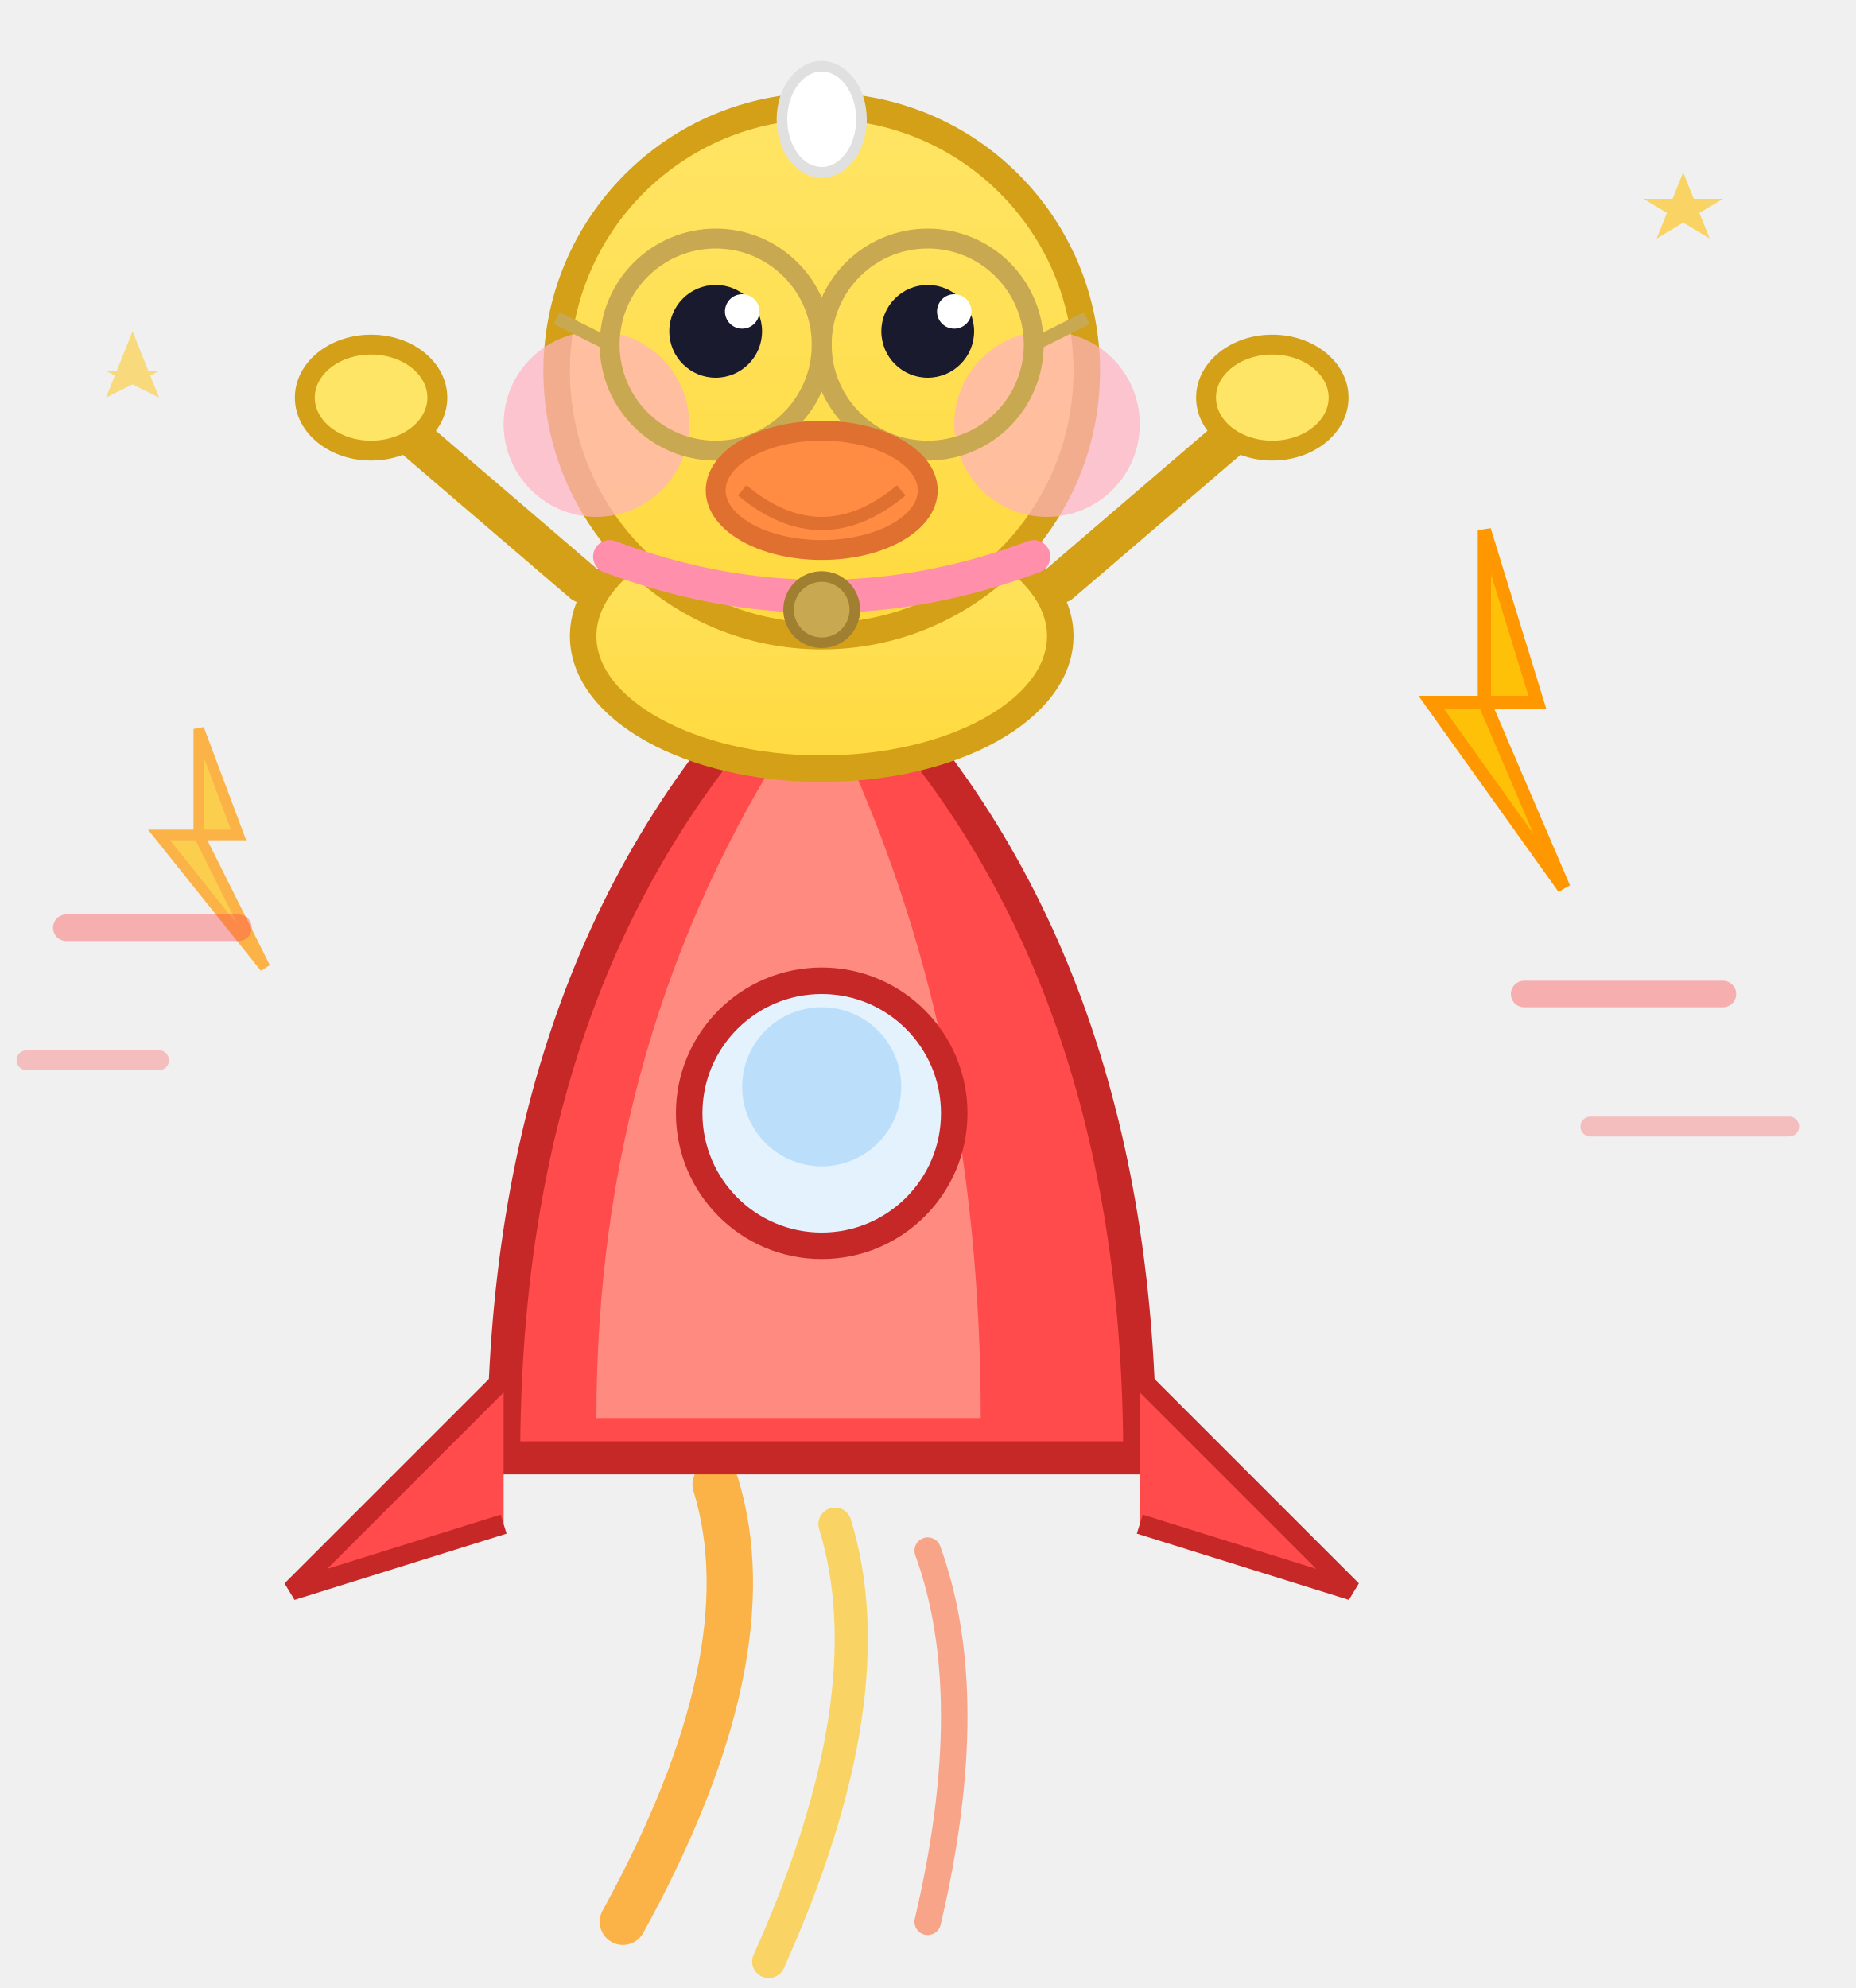
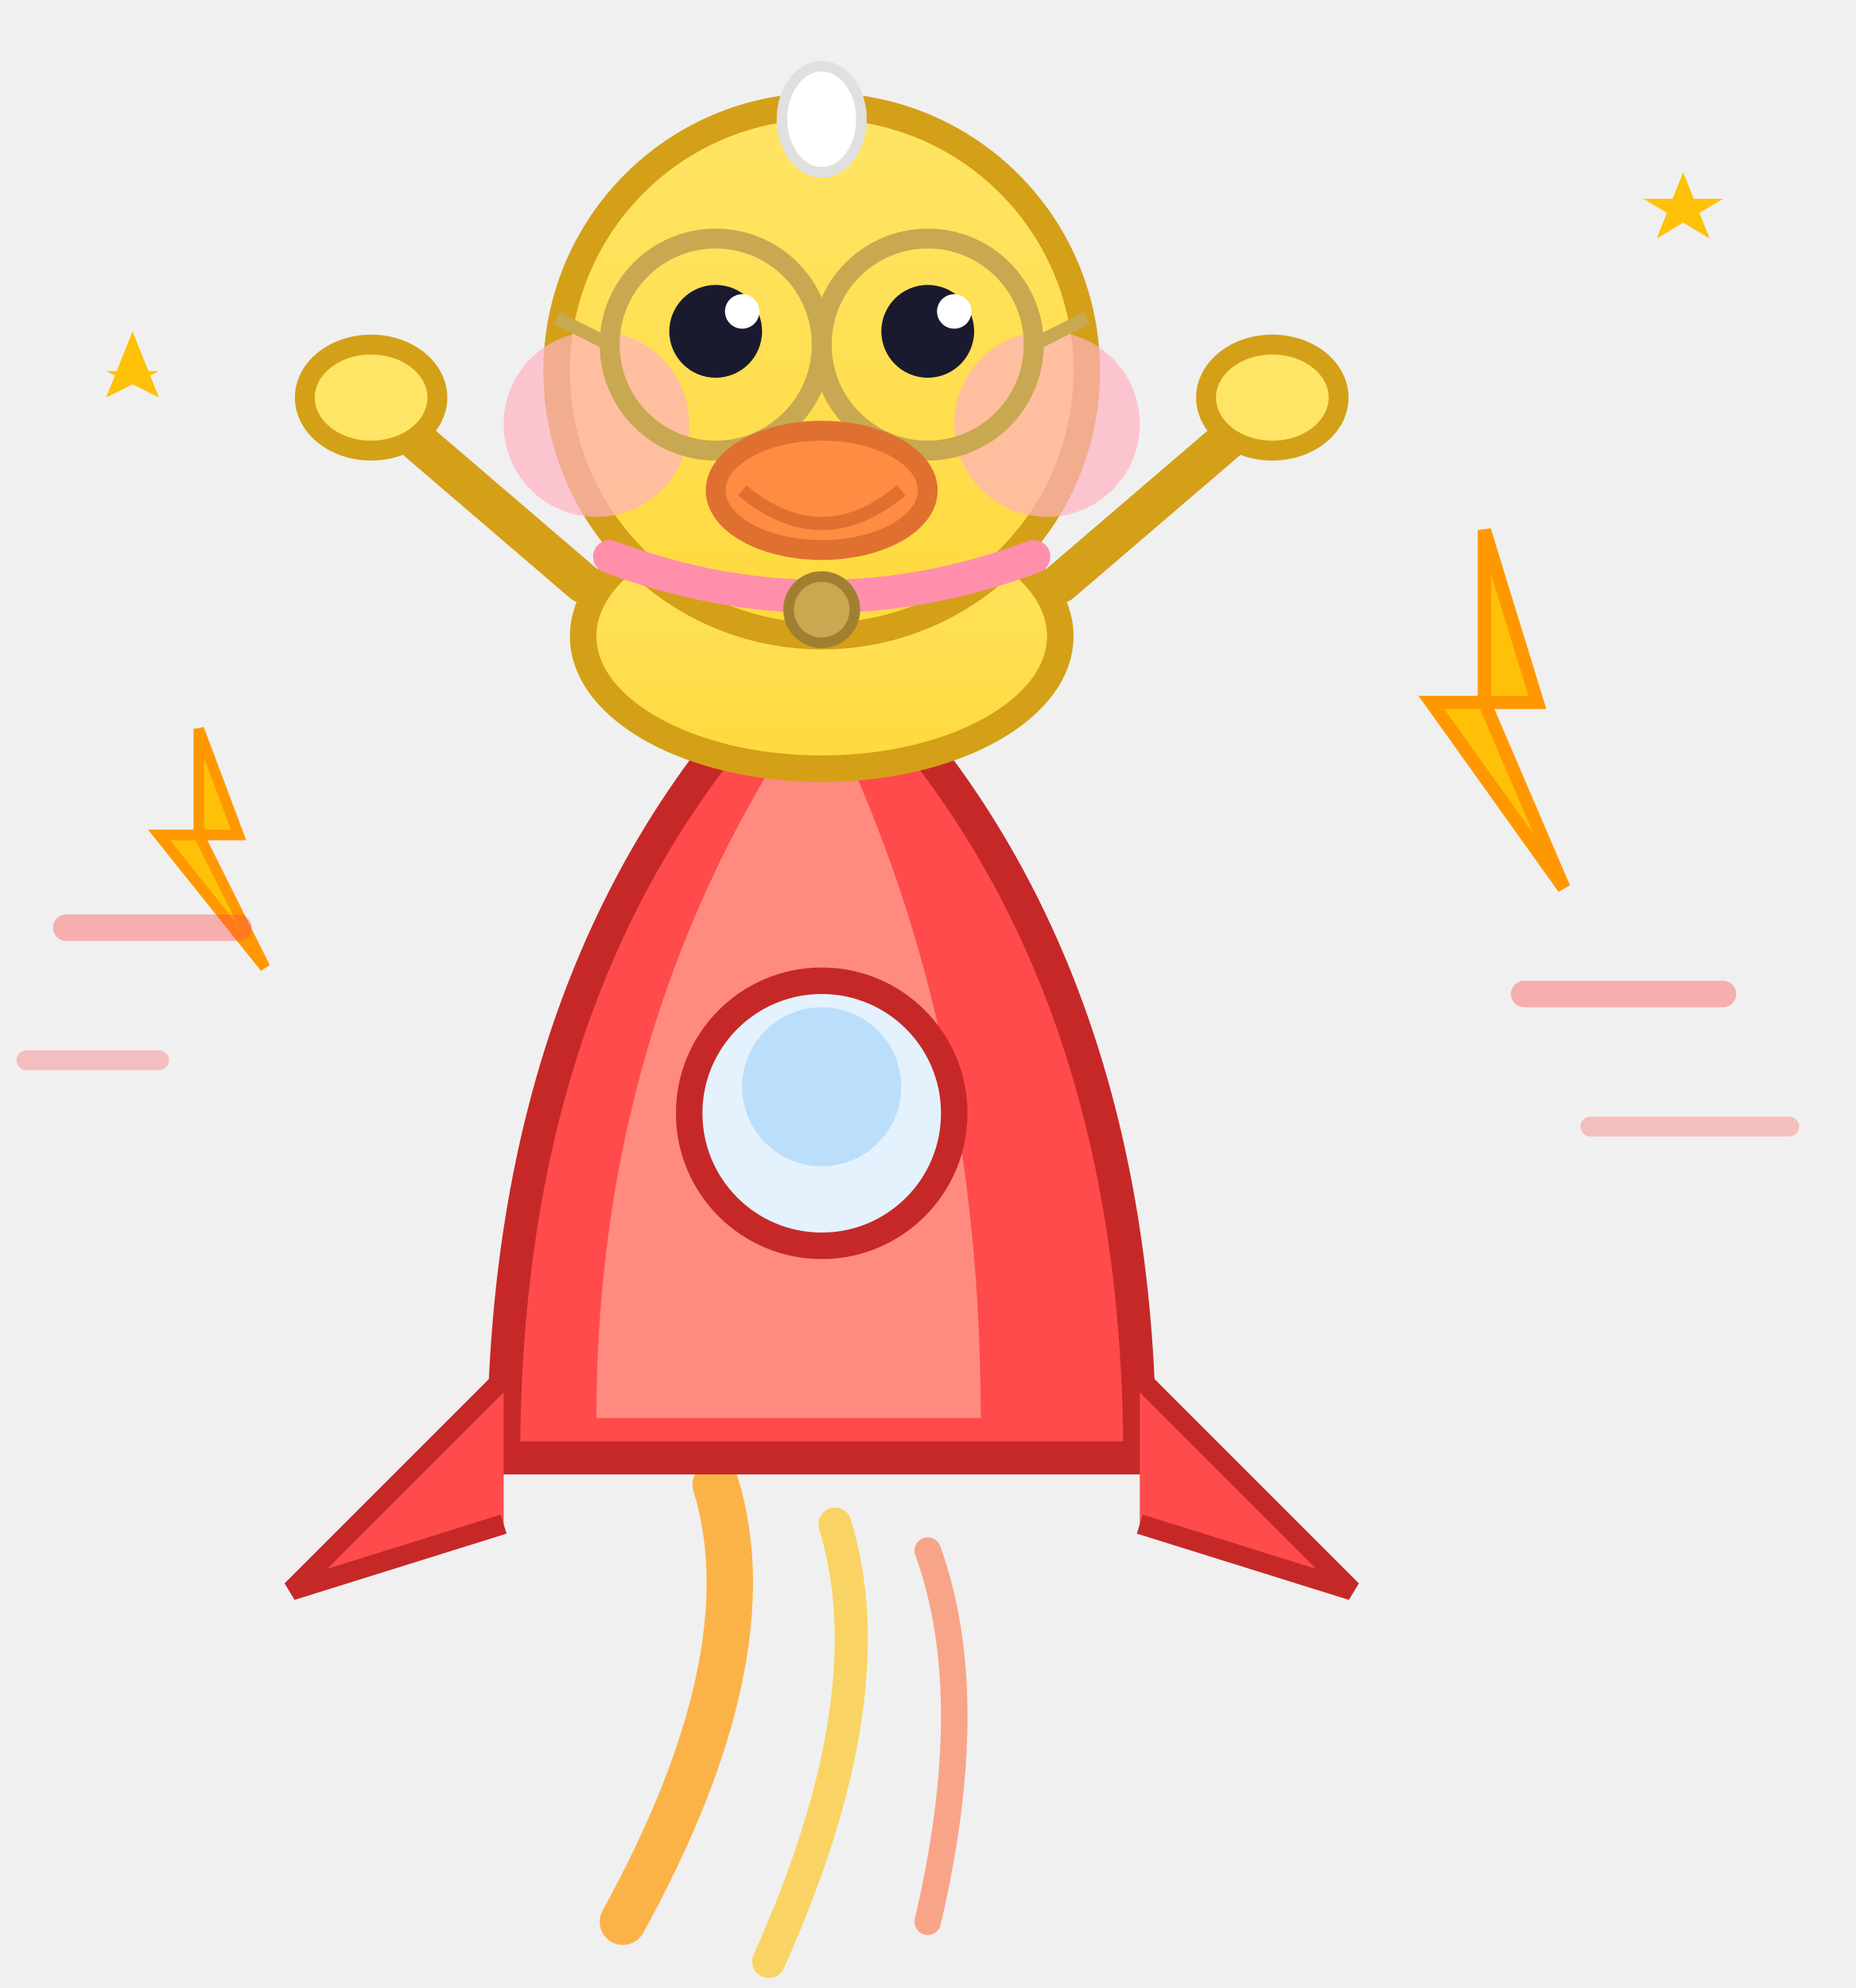
<svg xmlns="http://www.w3.org/2000/svg" viewBox="0 0 140 150" width="140" height="150">
  <defs>
    <linearGradient id="duckBody4" x1="0" y1="0" x2="0" y2="1">
      <stop offset="0%" stop-color="#FFE566" />
      <stop offset="100%" stop-color="#FFD93D" />
    </linearGradient>
  </defs>
-   <path d="M47 145 Q58 125 54 112" stroke="#FF9800" stroke-width="3.5" fill="none" stroke-linecap="round" opacity="0.7" />
-   <path d="M58 148 Q67 128 63 115" stroke="#FFC107" stroke-width="2.5" fill="none" stroke-linecap="round" opacity="0.6" />
-   <path d="M70 145 Q74 128 70 117" stroke="#FF5722" stroke-width="2" fill="none" stroke-linecap="round" opacity="0.5" />
+   <g>
+     <animate attributeName="opacity" values="0.8;0.3;0.8" dur="0.3s" repeatCount="indefinite" />
+     <path d="M47 145 Q58 125 54 112" stroke="#FF9800" stroke-width="3.5" fill="none" stroke-linecap="round" opacity="0.7" />
+     <path d="M58 148 Q67 128 63 115" stroke="#FFC107" stroke-width="2.5" fill="none" stroke-linecap="round" opacity="0.6" />
+     <path d="M70 145 Q74 128 70 117" stroke="#FF5722" stroke-width="2" fill="none" stroke-linecap="round" opacity="0.5" />
+   </g>
  <path d="M38 110 Q38 72 60 50 L64 50 Q86 72 86 110 Z" fill="#FF4B4B" stroke="#C62828" stroke-width="2.5" />
  <path d="M45 107 Q45 78 60 55 L63 55 Q74 78 74 107" fill="#FF8A80" stroke="none" />
  <circle cx="62" cy="84" r="10" fill="#E3F2FD" stroke="#C62828" stroke-width="2" />
  <circle cx="62" cy="82" r="6" fill="#BBDEFB" />
  <path d="M38 104 L22 120 L38 115" fill="#FF4B4B" stroke="#C62828" stroke-width="1.5" />
  <path d="M86 104 L102 120 L86 115" fill="#FF4B4B" stroke="#C62828" stroke-width="1.5" />
  <ellipse cx="62" cy="48" rx="18" ry="10" fill="url(#duckBody4)" stroke="#D4A017" stroke-width="2" />
  <circle cx="62" cy="28" r="20" fill="url(#duckBody4)" stroke="#D4A017" stroke-width="2" />
  <ellipse cx="62" cy="9" rx="3" ry="4" fill="white" stroke="#E0E0E0" stroke-width="0.8" />
  <circle cx="45" cy="32" r="7" fill="#FFB0C1" opacity="0.7" />
  <circle cx="79" cy="32" r="7" fill="#FFB0C1" opacity="0.7" />
  <circle cx="54" cy="26" r="8" fill="none" stroke="#C8A850" stroke-width="1.5" />
  <circle cx="70" cy="26" r="8" fill="none" stroke="#C8A850" stroke-width="1.5" />
  <line x1="62" y1="26" x2="62" y2="26" stroke="#C8A850" stroke-width="1.5" />
  <line x1="46" y1="26" x2="42" y2="24" stroke="#C8A850" stroke-width="1" />
  <line x1="78" y1="26" x2="82" y2="24" stroke="#C8A850" stroke-width="1" />
  <circle cx="54" cy="25" r="3.5" fill="#1a1a2e" />
  <circle cx="70" cy="25" r="3.5" fill="#1a1a2e" />
  <circle cx="56" cy="23.5" r="1.3" fill="white" />
  <circle cx="72" cy="23.5" r="1.3" fill="white" />
  <ellipse cx="62" cy="37" rx="8" ry="4.5" fill="#FF8C42" stroke="#E07030" stroke-width="1.5" />
  <path d="M56 37 Q62 42 68 37" stroke="#E07030" stroke-width="1" fill="none" />
  <path d="M46 42 Q62 48 78 42" stroke="#FF8FAB" stroke-width="2.5" fill="none" stroke-linecap="round" />
  <circle cx="62" cy="46" r="2.5" fill="#C8A850" stroke="#A08030" stroke-width="0.8" />
  <path d="M44 44 L30 32" stroke="#D4A017" stroke-width="3" stroke-linecap="round" />
  <ellipse cx="28" cy="30" rx="5" ry="4" fill="#FFE566" stroke="#D4A017" stroke-width="1.5" />
  <path d="M80 44 L94 32" stroke="#D4A017" stroke-width="3" stroke-linecap="round" />
  <ellipse cx="96" cy="30" rx="5" ry="4" fill="#FFE566" stroke="#D4A017" stroke-width="1.5" />
-   <polygon points="112,40 116,53 112,53 118,67 108,53 112,53" fill="#FFC107" stroke="#FF9800" stroke-width="1" />
-   <polygon points="15,55 18,63 15,63 20,73 12,63 15,63" fill="#FFC107" stroke="#FF9800" stroke-width="0.8" opacity="0.7" />
+   <polygon points="112,40 116,53 112,53 118,67 108,53 112,53" fill="#FFC107" stroke="#FF9800" stroke-width="1">
+     <animate attributeName="opacity" values="1;0.2;1" dur="0.6s" repeatCount="indefinite" />
+   </polygon>
+   <polygon points="15,55 18,63 15,63 20,73 12,63 15,63" fill="#FFC107" stroke="#FF9800" stroke-width="0.8">
+     <animate attributeName="opacity" values="0.7;0;0.7" dur="0.8s" repeatCount="indefinite" />
+   </polygon>
  <line x1="5" y1="70" x2="18" y2="70" stroke="#FF4B4B" stroke-width="2" opacity="0.4" stroke-linecap="round" />
  <line x1="2" y1="80" x2="12" y2="80" stroke="#FF4B4B" stroke-width="1.5" opacity="0.3" stroke-linecap="round" />
  <line x1="115" y1="75" x2="130" y2="75" stroke="#FF4B4B" stroke-width="2" opacity="0.4" stroke-linecap="round" />
  <line x1="120" y1="85" x2="135" y2="85" stroke="#FF4B4B" stroke-width="1.5" opacity="0.3" stroke-linecap="round" />
-   <polygon points="125,18 127,13 129,18 124,15 130,15" fill="#FFC107" opacity="0.6" />
-   <polygon points="8,30 10,25 12,30 8,28 12,28" fill="#FFC107" opacity="0.5" />
+   <polygon points="125,18 127,13 129,18 124,15 130,15" fill="#FFC107">
+     <animate attributeName="opacity" values="0;1;0" dur="1.5s" repeatCount="indefinite" />
+   </polygon>
+   <polygon points="8,30 10,25 12,30 8,28 12,28" fill="#FFC107">
+     <animate attributeName="opacity" values="0;1;0" dur="2s" repeatCount="indefinite" />
+   </polygon>
</svg>
